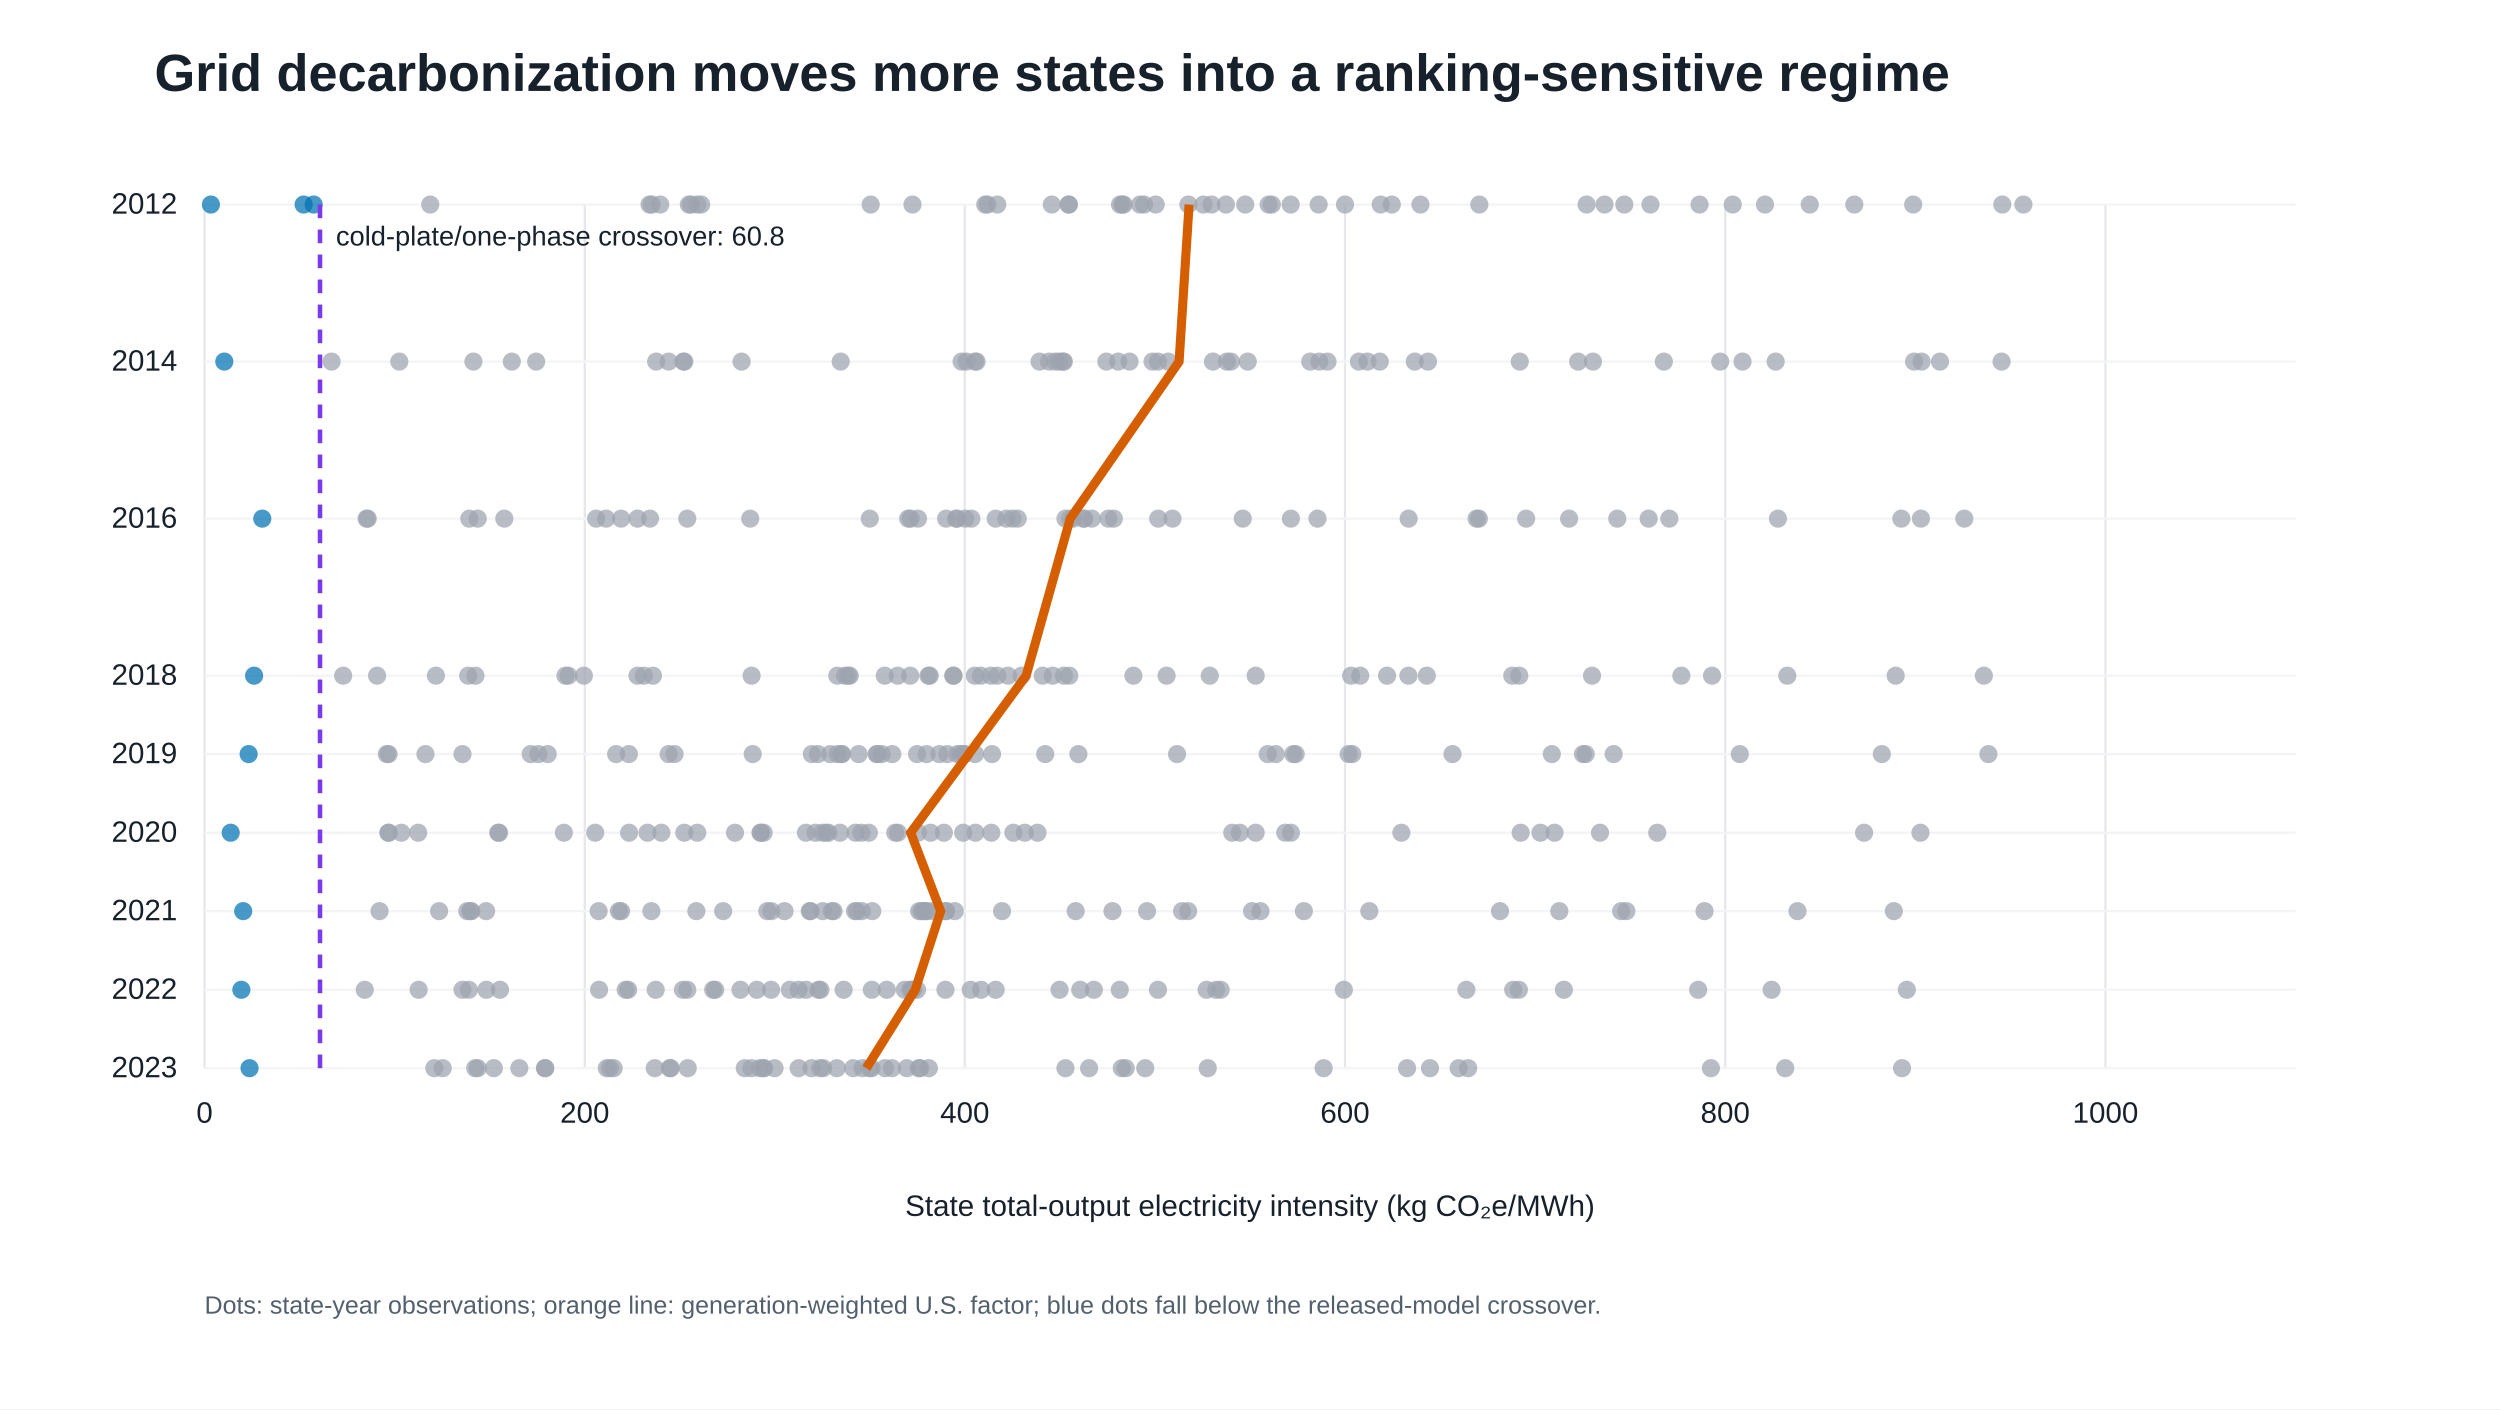
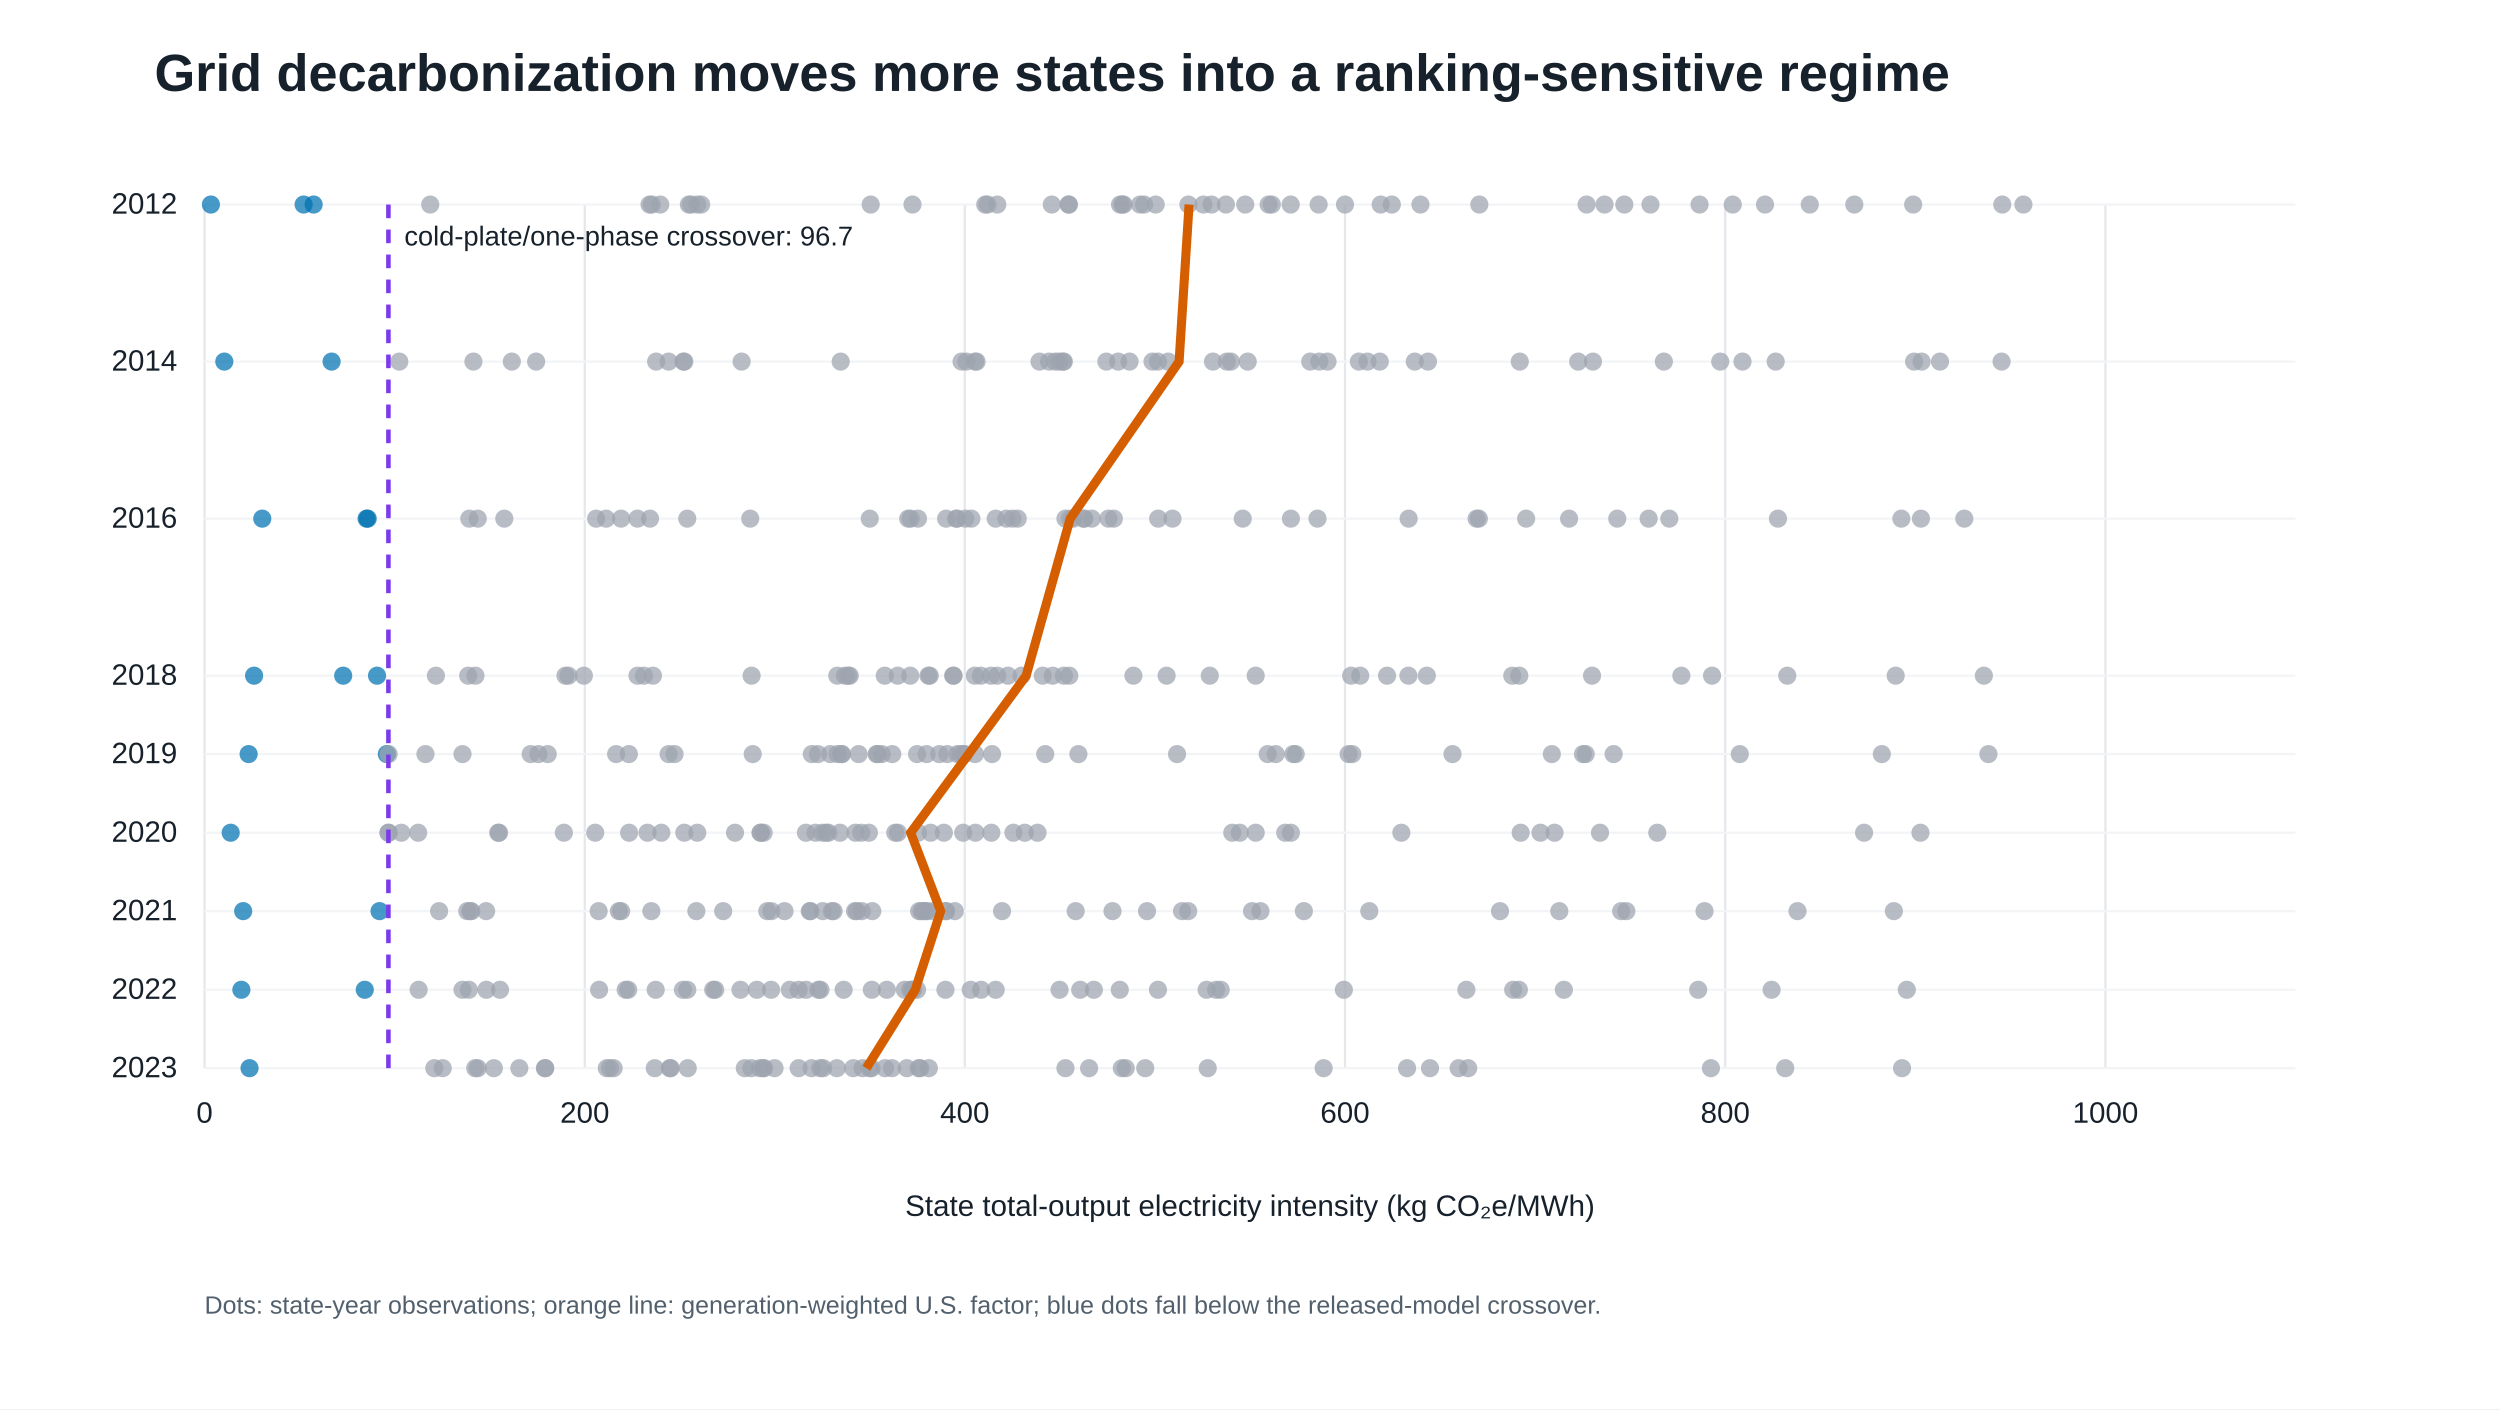
<svg xmlns="http://www.w3.org/2000/svg" width="1100" height="620" viewBox="0 0 1100 620" role="img" aria-label="Grid decarbonization moves more states into a ranking-sensitive regime">
  <style>text{font-family:Arial,sans-serif;fill:#17212b}.title{font-size:23px;font-weight:700}.axis{font-size:13px}.label{font-size:12px}.note{font-size:11px;fill:#52606d}</style>
  <rect width="100%" height="100%" fill="white" />
  <text class="title" x="68" y="40">Grid decarbonization moves more states into a ranking-sensitive regime</text>
  <line x1="90.0" y1="90" x2="90.0" y2="470" stroke="#E5E7EB" />
  <text class="axis" x="90.0" y="494" text-anchor="middle">0</text>
  <line x1="257.3" y1="90" x2="257.3" y2="470" stroke="#E5E7EB" />
  <text class="axis" x="257.3" y="494" text-anchor="middle">200</text>
  <line x1="424.5" y1="90" x2="424.5" y2="470" stroke="#E5E7EB" />
  <text class="axis" x="424.5" y="494" text-anchor="middle">400</text>
  <line x1="591.8" y1="90" x2="591.8" y2="470" stroke="#E5E7EB" />
  <text class="axis" x="591.8" y="494" text-anchor="middle">600</text>
  <line x1="759.1" y1="90" x2="759.1" y2="470" stroke="#E5E7EB" />
  <text class="axis" x="759.1" y="494" text-anchor="middle">800</text>
  <line x1="926.4" y1="90" x2="926.4" y2="470" stroke="#E5E7EB" />
  <text class="axis" x="926.4" y="494" text-anchor="middle">1000</text>
  <line x1="90" y1="90.0" x2="1010" y2="90.0" stroke="#F3F4F6" />
  <text class="axis" x="78" y="94.0" text-anchor="end">2012</text>
  <line x1="90" y1="159.1" x2="1010" y2="159.1" stroke="#F3F4F6" />
  <text class="axis" x="78" y="163.1" text-anchor="end">2014</text>
  <line x1="90" y1="228.2" x2="1010" y2="228.2" stroke="#F3F4F6" />
  <text class="axis" x="78" y="232.2" text-anchor="end">2016</text>
  <line x1="90" y1="297.3" x2="1010" y2="297.3" stroke="#F3F4F6" />
  <text class="axis" x="78" y="301.3" text-anchor="end">2018</text>
  <line x1="90" y1="331.8" x2="1010" y2="331.8" stroke="#F3F4F6" />
  <text class="axis" x="78" y="335.8" text-anchor="end">2019</text>
  <line x1="90" y1="366.4" x2="1010" y2="366.4" stroke="#F3F4F6" />
  <text class="axis" x="78" y="370.4" text-anchor="end">2020</text>
  <line x1="90" y1="400.9" x2="1010" y2="400.9" stroke="#F3F4F6" />
  <text class="axis" x="78" y="404.9" text-anchor="end">2021</text>
  <line x1="90" y1="435.5" x2="1010" y2="435.5" stroke="#F3F4F6" />
  <text class="axis" x="78" y="439.5" text-anchor="end">2022</text>
  <line x1="90" y1="470.0" x2="1010" y2="470.0" stroke="#F3F4F6" />
  <text class="axis" x="78" y="474.0" text-anchor="end">2023</text>
  <circle cx="503.4" cy="90.0" r="4" fill="#9CA3AF" opacity="0.72" />
  <circle cx="470.2" cy="90.0" r="4" fill="#9CA3AF" opacity="0.72" />
  <circle cx="559.6" cy="90.0" r="4" fill="#9CA3AF" opacity="0.72" />
  <circle cx="493.8" cy="90.0" r="4" fill="#9CA3AF" opacity="0.72" />
  <circle cx="308.5" cy="90.0" r="4" fill="#9CA3AF" opacity="0.72" />
  <circle cx="726.2" cy="90.0" r="4" fill="#9CA3AF" opacity="0.72" />
  <circle cx="290.5" cy="90.0" r="4" fill="#9CA3AF" opacity="0.72" />
  <circle cx="558.2" cy="90.0" r="4" fill="#9CA3AF" opacity="0.72" />
  <circle cx="567.9" cy="90.0" r="4" fill="#9CA3AF" opacity="0.72" />
  <circle cx="522.9" cy="90.0" r="4" fill="#9CA3AF" opacity="0.72" />
  <circle cx="501.6" cy="90.0" r="4" fill="#9CA3AF" opacity="0.72" />
  <circle cx="650.9" cy="90.0" r="4" fill="#9CA3AF" opacity="0.72" />
  <circle cx="625.0" cy="90.0" r="4" fill="#9CA3AF" opacity="0.72" />
  <circle cx="133.6" cy="90.0" r="4" fill="#0072B2" opacity="0.72" />
  <circle cx="470.3" cy="90.0" r="4" fill="#9CA3AF" opacity="0.72" />
  <circle cx="815.9" cy="90.0" r="4" fill="#9CA3AF" opacity="0.72" />
  <circle cx="698.1" cy="90.0" r="4" fill="#9CA3AF" opacity="0.72" />
  <circle cx="881.0" cy="90.0" r="4" fill="#9CA3AF" opacity="0.72" />
  <circle cx="529.5" cy="90.0" r="4" fill="#9CA3AF" opacity="0.72" />
  <circle cx="433.5" cy="90.0" r="4" fill="#9CA3AF" opacity="0.72" />
  <circle cx="539.4" cy="90.0" r="4" fill="#9CA3AF" opacity="0.72" />
  <circle cx="306.8" cy="90.0" r="4" fill="#9CA3AF" opacity="0.72" />
  <circle cx="591.8" cy="90.0" r="4" fill="#9CA3AF" opacity="0.72" />
  <circle cx="533.1" cy="90.0" r="4" fill="#9CA3AF" opacity="0.72" />
  <circle cx="747.8" cy="90.0" r="4" fill="#9CA3AF" opacity="0.72" />
  <circle cx="462.8" cy="90.0" r="4" fill="#9CA3AF" opacity="0.72" />
  <circle cx="580.2" cy="90.0" r="4" fill="#9CA3AF" opacity="0.72" />
  <circle cx="492.8" cy="90.0" r="4" fill="#9CA3AF" opacity="0.72" />
  <circle cx="796.3" cy="90.0" r="4" fill="#9CA3AF" opacity="0.72" />
  <circle cx="714.7" cy="90.0" r="4" fill="#9CA3AF" opacity="0.72" />
  <circle cx="285.8" cy="90.0" r="4" fill="#9CA3AF" opacity="0.72" />
  <circle cx="286.8" cy="90.0" r="4" fill="#9CA3AF" opacity="0.72" />
  <circle cx="762.4" cy="90.0" r="4" fill="#9CA3AF" opacity="0.72" />
  <circle cx="438.8" cy="90.0" r="4" fill="#9CA3AF" opacity="0.72" />
  <circle cx="304.1" cy="90.0" r="4" fill="#9CA3AF" opacity="0.72" />
  <circle cx="706.0" cy="90.0" r="4" fill="#9CA3AF" opacity="0.72" />
  <circle cx="612.4" cy="90.0" r="4" fill="#9CA3AF" opacity="0.72" />
  <circle cx="189.3" cy="90.0" r="4" fill="#9CA3AF" opacity="0.72" />
  <circle cx="494.4" cy="90.0" r="4" fill="#9CA3AF" opacity="0.72" />
  <circle cx="434.5" cy="90.0" r="4" fill="#9CA3AF" opacity="0.72" />
  <circle cx="383.1" cy="90.0" r="4" fill="#9CA3AF" opacity="0.72" />
  <circle cx="303.1" cy="90.0" r="4" fill="#9CA3AF" opacity="0.72" />
  <circle cx="508.5" cy="90.0" r="4" fill="#9CA3AF" opacity="0.72" />
  <circle cx="547.9" cy="90.0" r="4" fill="#9CA3AF" opacity="0.72" />
  <circle cx="776.6" cy="90.0" r="4" fill="#9CA3AF" opacity="0.72" />
  <circle cx="401.5" cy="90.0" r="4" fill="#9CA3AF" opacity="0.72" />
  <circle cx="92.8" cy="90.0" r="4" fill="#0072B2" opacity="0.72" />
  <circle cx="138.0" cy="90.0" r="4" fill="#0072B2" opacity="0.72" />
  <circle cx="607.5" cy="90.0" r="4" fill="#9CA3AF" opacity="0.72" />
  <circle cx="841.8" cy="90.0" r="4" fill="#9CA3AF" opacity="0.72" />
  <circle cx="890.3" cy="90.0" r="4" fill="#9CA3AF" opacity="0.72" />
  <circle cx="423.1" cy="159.1" r="4" fill="#9CA3AF" opacity="0.72" />
  <circle cx="492.0" cy="159.1" r="4" fill="#9CA3AF" opacity="0.72" />
  <circle cx="580.5" cy="159.1" r="4" fill="#9CA3AF" opacity="0.72" />
  <circle cx="514.0" cy="159.1" r="4" fill="#9CA3AF" opacity="0.72" />
  <circle cx="300.7" cy="159.1" r="4" fill="#9CA3AF" opacity="0.72" />
  <circle cx="694.4" cy="159.1" r="4" fill="#9CA3AF" opacity="0.72" />
  <circle cx="294.2" cy="159.1" r="4" fill="#9CA3AF" opacity="0.72" />
  <circle cx="539.8" cy="159.1" r="4" fill="#9CA3AF" opacity="0.72" />
  <circle cx="486.8" cy="159.1" r="4" fill="#9CA3AF" opacity="0.72" />
  <circle cx="507.1" cy="159.1" r="4" fill="#9CA3AF" opacity="0.72" />
  <circle cx="509.5" cy="159.1" r="4" fill="#9CA3AF" opacity="0.72" />
  <circle cx="597.9" cy="159.1" r="4" fill="#9CA3AF" opacity="0.72" />
  <circle cx="601.7" cy="159.1" r="4" fill="#9CA3AF" opacity="0.72" />
-   <circle cx="145.9" cy="159.1" r="4" fill="#9CA3AF" opacity="0.72" />
+   <circle cx="145.9" cy="159.1" r="4" fill="#0072B2" opacity="0.72" />
  <circle cx="468.1" cy="159.1" r="4" fill="#9CA3AF" opacity="0.72" />
  <circle cx="842.2" cy="159.1" r="4" fill="#9CA3AF" opacity="0.72" />
  <circle cx="628.3" cy="159.1" r="4" fill="#9CA3AF" opacity="0.72" />
  <circle cx="880.7" cy="159.1" r="4" fill="#9CA3AF" opacity="0.72" />
  <circle cx="461.6" cy="159.1" r="4" fill="#9CA3AF" opacity="0.72" />
  <circle cx="429.7" cy="159.1" r="4" fill="#9CA3AF" opacity="0.72" />
  <circle cx="533.7" cy="159.1" r="4" fill="#9CA3AF" opacity="0.72" />
  <circle cx="225.2" cy="159.1" r="4" fill="#9CA3AF" opacity="0.72" />
  <circle cx="576.5" cy="159.1" r="4" fill="#9CA3AF" opacity="0.72" />
  <circle cx="549.0" cy="159.1" r="4" fill="#9CA3AF" opacity="0.72" />
  <circle cx="756.9" cy="159.1" r="4" fill="#9CA3AF" opacity="0.72" />
  <circle cx="466.1" cy="159.1" r="4" fill="#9CA3AF" opacity="0.72" />
  <circle cx="584.1" cy="159.1" r="4" fill="#9CA3AF" opacity="0.72" />
  <circle cx="464.3" cy="159.1" r="4" fill="#9CA3AF" opacity="0.72" />
  <circle cx="781.3" cy="159.1" r="4" fill="#9CA3AF" opacity="0.72" />
  <circle cx="622.5" cy="159.1" r="4" fill="#9CA3AF" opacity="0.72" />
  <circle cx="235.9" cy="159.1" r="4" fill="#9CA3AF" opacity="0.72" />
  <circle cx="301.1" cy="159.1" r="4" fill="#9CA3AF" opacity="0.72" />
  <circle cx="732.1" cy="159.1" r="4" fill="#9CA3AF" opacity="0.72" />
  <circle cx="457.4" cy="159.1" r="4" fill="#9CA3AF" opacity="0.72" />
  <circle cx="288.7" cy="159.1" r="4" fill="#9CA3AF" opacity="0.72" />
  <circle cx="700.9" cy="159.1" r="4" fill="#9CA3AF" opacity="0.72" />
  <circle cx="607.1" cy="159.1" r="4" fill="#9CA3AF" opacity="0.72" />
  <circle cx="208.3" cy="159.1" r="4" fill="#9CA3AF" opacity="0.72" />
  <circle cx="467.7" cy="159.1" r="4" fill="#9CA3AF" opacity="0.72" />
  <circle cx="429.0" cy="159.1" r="4" fill="#9CA3AF" opacity="0.72" />
  <circle cx="369.9" cy="159.1" r="4" fill="#9CA3AF" opacity="0.72" />
  <circle cx="326.3" cy="159.1" r="4" fill="#9CA3AF" opacity="0.72" />
  <circle cx="497.0" cy="159.1" r="4" fill="#9CA3AF" opacity="0.72" />
  <circle cx="541.6" cy="159.1" r="4" fill="#9CA3AF" opacity="0.72" />
  <circle cx="766.7" cy="159.1" r="4" fill="#9CA3AF" opacity="0.72" />
  <circle cx="425.2" cy="159.1" r="4" fill="#9CA3AF" opacity="0.72" />
  <circle cx="98.7" cy="159.1" r="4" fill="#0072B2" opacity="0.72" />
  <circle cx="175.7" cy="159.1" r="4" fill="#9CA3AF" opacity="0.72" />
  <circle cx="668.7" cy="159.1" r="4" fill="#9CA3AF" opacity="0.72" />
  <circle cx="845.5" cy="159.1" r="4" fill="#9CA3AF" opacity="0.72" />
  <circle cx="853.6" cy="159.1" r="4" fill="#9CA3AF" opacity="0.72" />
  <circle cx="442.8" cy="228.2" r="4" fill="#9CA3AF" opacity="0.72" />
  <circle cx="438.1" cy="228.2" r="4" fill="#9CA3AF" opacity="0.72" />
  <circle cx="515.9" cy="228.2" r="4" fill="#9CA3AF" opacity="0.72" />
  <circle cx="445.5" cy="228.2" r="4" fill="#9CA3AF" opacity="0.72" />
  <circle cx="262.3" cy="228.2" r="4" fill="#9CA3AF" opacity="0.72" />
  <circle cx="650.7" cy="228.2" r="4" fill="#9CA3AF" opacity="0.72" />
  <circle cx="280.5" cy="228.2" r="4" fill="#9CA3AF" opacity="0.72" />
  <circle cx="273.3" cy="228.2" r="4" fill="#9CA3AF" opacity="0.72" />
  <circle cx="427.4" cy="228.2" r="4" fill="#9CA3AF" opacity="0.72" />
  <circle cx="480.4" cy="228.2" r="4" fill="#9CA3AF" opacity="0.72" />
  <circle cx="472.2" cy="228.2" r="4" fill="#9CA3AF" opacity="0.72" />
  <circle cx="671.5" cy="228.2" r="4" fill="#9CA3AF" opacity="0.72" />
  <circle cx="470.8" cy="228.2" r="4" fill="#9CA3AF" opacity="0.72" />
-   <circle cx="161.8" cy="228.2" r="4" fill="#9CA3AF" opacity="0.72" />
+   <circle cx="161.8" cy="228.2" r="4" fill="#0072B2" opacity="0.72" />
  <circle cx="399.6" cy="228.2" r="4" fill="#9CA3AF" opacity="0.72" />
  <circle cx="782.3" cy="228.2" r="4" fill="#9CA3AF" opacity="0.72" />
  <circle cx="546.8" cy="228.2" r="4" fill="#9CA3AF" opacity="0.72" />
  <circle cx="836.6" cy="228.2" r="4" fill="#9CA3AF" opacity="0.72" />
  <circle cx="424.7" cy="228.2" r="4" fill="#9CA3AF" opacity="0.72" />
  <circle cx="403.9" cy="228.2" r="4" fill="#9CA3AF" opacity="0.72" />
  <circle cx="476.7" cy="228.2" r="4" fill="#9CA3AF" opacity="0.72" />
  <circle cx="221.9" cy="228.2" r="4" fill="#9CA3AF" opacity="0.72" />
  <circle cx="509.6" cy="228.2" r="4" fill="#9CA3AF" opacity="0.72" />
  <circle cx="477.1" cy="228.2" r="4" fill="#9CA3AF" opacity="0.72" />
  <circle cx="734.5" cy="228.2" r="4" fill="#9CA3AF" opacity="0.72" />
  <circle cx="447.8" cy="228.2" r="4" fill="#9CA3AF" opacity="0.72" />
  <circle cx="568.0" cy="228.2" r="4" fill="#9CA3AF" opacity="0.72" />
  <circle cx="421.1" cy="228.2" r="4" fill="#9CA3AF" opacity="0.72" />
  <circle cx="725.4" cy="228.2" r="4" fill="#9CA3AF" opacity="0.72" />
  <circle cx="579.7" cy="228.2" r="4" fill="#9CA3AF" opacity="0.72" />
  <circle cx="210.2" cy="228.2" r="4" fill="#9CA3AF" opacity="0.72" />
  <circle cx="302.4" cy="228.2" r="4" fill="#9CA3AF" opacity="0.72" />
  <circle cx="690.4" cy="228.2" r="4" fill="#9CA3AF" opacity="0.72" />
  <circle cx="382.7" cy="228.2" r="4" fill="#9CA3AF" opacity="0.72" />
  <circle cx="266.7" cy="228.2" r="4" fill="#9CA3AF" opacity="0.72" />
  <circle cx="649.7" cy="228.2" r="4" fill="#9CA3AF" opacity="0.72" />
  <circle cx="487.7" cy="228.2" r="4" fill="#9CA3AF" opacity="0.72" />
  <circle cx="206.5" cy="228.2" r="4" fill="#9CA3AF" opacity="0.72" />
  <circle cx="416.3" cy="228.2" r="4" fill="#9CA3AF" opacity="0.72" />
  <circle cx="420.7" cy="228.2" r="4" fill="#9CA3AF" opacity="0.72" />
  <circle cx="330.1" cy="228.2" r="4" fill="#9CA3AF" opacity="0.72" />
  <circle cx="286.0" cy="228.2" r="4" fill="#9CA3AF" opacity="0.72" />
  <circle cx="468.8" cy="228.2" r="4" fill="#9CA3AF" opacity="0.72" />
  <circle cx="490.1" cy="228.2" r="4" fill="#9CA3AF" opacity="0.72" />
  <circle cx="711.6" cy="228.2" r="4" fill="#9CA3AF" opacity="0.72" />
  <circle cx="400.7" cy="228.2" r="4" fill="#9CA3AF" opacity="0.72" />
  <circle cx="115.4" cy="228.2" r="4" fill="#0072B2" opacity="0.72" />
-   <circle cx="161.3" cy="228.2" r="4" fill="#9CA3AF" opacity="0.72" />
+   <circle cx="161.3" cy="228.2" r="4" fill="#0072B2" opacity="0.72" />
  <circle cx="619.8" cy="228.2" r="4" fill="#9CA3AF" opacity="0.72" />
  <circle cx="845.2" cy="228.2" r="4" fill="#9CA3AF" opacity="0.72" />
  <circle cx="864.3" cy="228.2" r="4" fill="#9CA3AF" opacity="0.72" />
  <circle cx="436.0" cy="297.3" r="4" fill="#9CA3AF" opacity="0.72" />
  <circle cx="419.4" cy="297.3" r="4" fill="#9CA3AF" opacity="0.72" />
  <circle cx="552.5" cy="297.3" r="4" fill="#9CA3AF" opacity="0.72" />
  <circle cx="458.8" cy="297.3" r="4" fill="#9CA3AF" opacity="0.72" />
  <circle cx="250.1" cy="297.3" r="4" fill="#9CA3AF" opacity="0.72" />
  <circle cx="610.3" cy="297.3" r="4" fill="#9CA3AF" opacity="0.72" />
  <circle cx="283.3" cy="297.3" r="4" fill="#9CA3AF" opacity="0.72" />
  <circle cx="256.9" cy="297.3" r="4" fill="#9CA3AF" opacity="0.72" />
  <circle cx="431.6" cy="297.3" r="4" fill="#9CA3AF" opacity="0.72" />
  <circle cx="449.5" cy="297.3" r="4" fill="#9CA3AF" opacity="0.72" />
  <circle cx="443.5" cy="297.3" r="4" fill="#9CA3AF" opacity="0.72" />
  <circle cx="668.5" cy="297.3" r="4" fill="#9CA3AF" opacity="0.72" />
  <circle cx="498.7" cy="297.3" r="4" fill="#9CA3AF" opacity="0.72" />
-   <circle cx="151.0" cy="297.3" r="4" fill="#9CA3AF" opacity="0.72" />
+   <circle cx="151.0" cy="297.3" r="4" fill="#0072B2" opacity="0.72" />
  <circle cx="400.5" cy="297.3" r="4" fill="#9CA3AF" opacity="0.72" />
  <circle cx="753.3" cy="297.3" r="4" fill="#9CA3AF" opacity="0.72" />
  <circle cx="468.1" cy="297.3" r="4" fill="#9CA3AF" opacity="0.72" />
  <circle cx="786.4" cy="297.3" r="4" fill="#9CA3AF" opacity="0.72" />
  <circle cx="408.5" cy="297.3" r="4" fill="#9CA3AF" opacity="0.72" />
  <circle cx="368.4" cy="297.3" r="4" fill="#9CA3AF" opacity="0.72" />
  <circle cx="409.1" cy="297.3" r="4" fill="#9CA3AF" opacity="0.72" />
  <circle cx="191.8" cy="297.3" r="4" fill="#9CA3AF" opacity="0.72" />
  <circle cx="513.3" cy="297.3" r="4" fill="#9CA3AF" opacity="0.72" />
  <circle cx="470.5" cy="297.3" r="4" fill="#9CA3AF" opacity="0.72" />
  <circle cx="739.8" cy="297.3" r="4" fill="#9CA3AF" opacity="0.72" />
  <circle cx="438.8" cy="297.3" r="4" fill="#9CA3AF" opacity="0.72" />
  <circle cx="532.3" cy="297.3" r="4" fill="#9CA3AF" opacity="0.72" />
  <circle cx="395.0" cy="297.3" r="4" fill="#9CA3AF" opacity="0.72" />
  <circle cx="665.4" cy="297.3" r="4" fill="#9CA3AF" opacity="0.72" />
  <circle cx="627.8" cy="297.3" r="4" fill="#9CA3AF" opacity="0.72" />
  <circle cx="206.0" cy="297.3" r="4" fill="#9CA3AF" opacity="0.72" />
  <circle cx="280.5" cy="297.3" r="4" fill="#9CA3AF" opacity="0.72" />
  <circle cx="598.5" cy="297.3" r="4" fill="#9CA3AF" opacity="0.72" />
  <circle cx="373.2" cy="297.3" r="4" fill="#9CA3AF" opacity="0.72" />
  <circle cx="248.8" cy="297.3" r="4" fill="#9CA3AF" opacity="0.72" />
  <circle cx="594.5" cy="297.3" r="4" fill="#9CA3AF" opacity="0.72" />
  <circle cx="428.9" cy="297.3" r="4" fill="#9CA3AF" opacity="0.72" />
  <circle cx="209.2" cy="297.3" r="4" fill="#9CA3AF" opacity="0.72" />
  <circle cx="389.3" cy="297.3" r="4" fill="#9CA3AF" opacity="0.72" />
  <circle cx="419.6" cy="297.3" r="4" fill="#9CA3AF" opacity="0.72" />
  <circle cx="330.7" cy="297.3" r="4" fill="#9CA3AF" opacity="0.72" />
  <circle cx="287.3" cy="297.3" r="4" fill="#9CA3AF" opacity="0.72" />
  <circle cx="373.9" cy="297.3" r="4" fill="#9CA3AF" opacity="0.72" />
  <circle cx="463.2" cy="297.3" r="4" fill="#9CA3AF" opacity="0.72" />
  <circle cx="700.5" cy="297.3" r="4" fill="#9CA3AF" opacity="0.72" />
  <circle cx="371.8" cy="297.3" r="4" fill="#9CA3AF" opacity="0.72" />
  <circle cx="111.8" cy="297.3" r="4" fill="#0072B2" opacity="0.72" />
-   <circle cx="165.9" cy="297.3" r="4" fill="#9CA3AF" opacity="0.72" />
+   <circle cx="165.9" cy="297.3" r="4" fill="#0072B2" opacity="0.72" />
  <circle cx="619.7" cy="297.3" r="4" fill="#9CA3AF" opacity="0.72" />
  <circle cx="834.1" cy="297.3" r="4" fill="#9CA3AF" opacity="0.72" />
  <circle cx="872.9" cy="297.3" r="4" fill="#9CA3AF" opacity="0.72" />
  <circle cx="459.9" cy="331.8" r="4" fill="#9CA3AF" opacity="0.72" />
  <circle cx="388.0" cy="331.8" r="4" fill="#9CA3AF" opacity="0.72" />
  <circle cx="517.9" cy="331.8" r="4" fill="#9CA3AF" opacity="0.72" />
  <circle cx="421.3" cy="331.8" r="4" fill="#9CA3AF" opacity="0.72" />
  <circle cx="236.9" cy="331.8" r="4" fill="#9CA3AF" opacity="0.72" />
  <circle cx="595.0" cy="331.8" r="4" fill="#9CA3AF" opacity="0.72" />
  <circle cx="271.1" cy="331.8" r="4" fill="#9CA3AF" opacity="0.72" />
  <circle cx="392.6" cy="331.8" r="4" fill="#9CA3AF" opacity="0.72" />
  <circle cx="359.9" cy="331.8" r="4" fill="#9CA3AF" opacity="0.72" />
  <circle cx="422.8" cy="331.8" r="4" fill="#9CA3AF" opacity="0.72" />
  <circle cx="424.2" cy="331.8" r="4" fill="#9CA3AF" opacity="0.72" />
  <circle cx="682.8" cy="331.8" r="4" fill="#9CA3AF" opacity="0.72" />
  <circle cx="416.8" cy="331.8" r="4" fill="#9CA3AF" opacity="0.72" />
-   <circle cx="170.2" cy="331.8" r="4" fill="#9CA3AF" opacity="0.72" />
+   <circle cx="170.2" cy="331.8" r="4" fill="#0072B2" opacity="0.72" />
  <circle cx="365.3" cy="331.8" r="4" fill="#9CA3AF" opacity="0.72" />
  <circle cx="710.0" cy="331.8" r="4" fill="#9CA3AF" opacity="0.72" />
  <circle cx="429.0" cy="331.8" r="4" fill="#9CA3AF" opacity="0.72" />
  <circle cx="765.5" cy="331.8" r="4" fill="#9CA3AF" opacity="0.72" />
  <circle cx="403.5" cy="331.8" r="4" fill="#9CA3AF" opacity="0.72" />
  <circle cx="386.1" cy="331.8" r="4" fill="#9CA3AF" opacity="0.72" />
  <circle cx="370.2" cy="331.8" r="4" fill="#9CA3AF" opacity="0.72" />
  <circle cx="171.0" cy="331.8" r="4" fill="#9CA3AF" opacity="0.72" />
  <circle cx="474.5" cy="331.8" r="4" fill="#9CA3AF" opacity="0.72" />
  <circle cx="424.2" cy="331.8" r="4" fill="#9CA3AF" opacity="0.72" />
  <circle cx="696.5" cy="331.8" r="4" fill="#9CA3AF" opacity="0.72" />
  <circle cx="407.7" cy="331.8" r="4" fill="#9CA3AF" opacity="0.72" />
  <circle cx="569.0" cy="331.8" r="4" fill="#9CA3AF" opacity="0.72" />
  <circle cx="385.7" cy="331.8" r="4" fill="#9CA3AF" opacity="0.72" />
  <circle cx="639.1" cy="331.8" r="4" fill="#9CA3AF" opacity="0.72" />
  <circle cx="570.1" cy="331.8" r="4" fill="#9CA3AF" opacity="0.72" />
  <circle cx="187.2" cy="331.8" r="4" fill="#9CA3AF" opacity="0.72" />
  <circle cx="296.8" cy="331.8" r="4" fill="#9CA3AF" opacity="0.72" />
  <circle cx="593.4" cy="331.8" r="4" fill="#9CA3AF" opacity="0.72" />
  <circle cx="370.5" cy="331.8" r="4" fill="#9CA3AF" opacity="0.72" />
  <circle cx="233.5" cy="331.8" r="4" fill="#9CA3AF" opacity="0.72" />
  <circle cx="561.3" cy="331.8" r="4" fill="#9CA3AF" opacity="0.72" />
  <circle cx="368.5" cy="331.8" r="4" fill="#9CA3AF" opacity="0.72" />
  <circle cx="241.0" cy="331.8" r="4" fill="#9CA3AF" opacity="0.72" />
  <circle cx="377.8" cy="331.8" r="4" fill="#9CA3AF" opacity="0.72" />
  <circle cx="413.3" cy="331.8" r="4" fill="#9CA3AF" opacity="0.72" />
  <circle cx="294.2" cy="331.8" r="4" fill="#9CA3AF" opacity="0.72" />
  <circle cx="276.7" cy="331.8" r="4" fill="#9CA3AF" opacity="0.72" />
  <circle cx="357.2" cy="331.8" r="4" fill="#9CA3AF" opacity="0.72" />
  <circle cx="436.5" cy="331.8" r="4" fill="#9CA3AF" opacity="0.72" />
  <circle cx="697.7" cy="331.8" r="4" fill="#9CA3AF" opacity="0.72" />
  <circle cx="331.2" cy="331.8" r="4" fill="#9CA3AF" opacity="0.72" />
  <circle cx="109.4" cy="331.8" r="4" fill="#0072B2" opacity="0.72" />
  <circle cx="203.5" cy="331.8" r="4" fill="#9CA3AF" opacity="0.72" />
  <circle cx="557.8" cy="331.8" r="4" fill="#9CA3AF" opacity="0.72" />
  <circle cx="828.0" cy="331.8" r="4" fill="#9CA3AF" opacity="0.72" />
  <circle cx="874.9" cy="331.8" r="4" fill="#9CA3AF" opacity="0.72" />
  <circle cx="456.5" cy="366.4" r="4" fill="#9CA3AF" opacity="0.72" />
  <circle cx="363.5" cy="366.4" r="4" fill="#9CA3AF" opacity="0.72" />
  <circle cx="450.9" cy="366.4" r="4" fill="#9CA3AF" opacity="0.72" />
  <circle cx="369.6" cy="366.4" r="4" fill="#9CA3AF" opacity="0.72" />
  <circle cx="261.9" cy="366.4" r="4" fill="#9CA3AF" opacity="0.72" />
  <circle cx="552.5" cy="366.4" r="4" fill="#9CA3AF" opacity="0.72" />
  <circle cx="291.0" cy="366.4" r="4" fill="#9CA3AF" opacity="0.72" />
  <circle cx="393.9" cy="366.4" r="4" fill="#9CA3AF" opacity="0.72" />
  <circle cx="376.4" cy="366.4" r="4" fill="#9CA3AF" opacity="0.72" />
  <circle cx="409.5" cy="366.4" r="4" fill="#9CA3AF" opacity="0.72" />
  <circle cx="364.5" cy="366.4" r="4" fill="#9CA3AF" opacity="0.72" />
  <circle cx="669.1" cy="366.4" r="4" fill="#9CA3AF" opacity="0.72" />
  <circle cx="323.4" cy="366.4" r="4" fill="#9CA3AF" opacity="0.72" />
  <circle cx="171.0" cy="366.4" r="4" fill="#9CA3AF" opacity="0.72" />
  <circle cx="301.1" cy="366.4" r="4" fill="#9CA3AF" opacity="0.72" />
  <circle cx="677.8" cy="366.4" r="4" fill="#9CA3AF" opacity="0.72" />
  <circle cx="395.1" cy="366.4" r="4" fill="#9CA3AF" opacity="0.72" />
  <circle cx="729.2" cy="366.4" r="4" fill="#9CA3AF" opacity="0.72" />
  <circle cx="379.0" cy="366.4" r="4" fill="#9CA3AF" opacity="0.72" />
  <circle cx="423.8" cy="366.4" r="4" fill="#9CA3AF" opacity="0.72" />
  <circle cx="334.8" cy="366.4" r="4" fill="#9CA3AF" opacity="0.72" />
  <circle cx="176.6" cy="366.4" r="4" fill="#9CA3AF" opacity="0.72" />
  <circle cx="445.9" cy="366.4" r="4" fill="#9CA3AF" opacity="0.72" />
  <circle cx="382.3" cy="366.4" r="4" fill="#9CA3AF" opacity="0.72" />
  <circle cx="704.0" cy="366.4" r="4" fill="#9CA3AF" opacity="0.72" />
  <circle cx="429.2" cy="366.4" r="4" fill="#9CA3AF" opacity="0.72" />
  <circle cx="436.2" cy="366.4" r="4" fill="#9CA3AF" opacity="0.72" />
  <circle cx="336.0" cy="366.4" r="4" fill="#9CA3AF" opacity="0.72" />
  <circle cx="616.6" cy="366.4" r="4" fill="#9CA3AF" opacity="0.72" />
  <circle cx="545.5" cy="366.4" r="4" fill="#9CA3AF" opacity="0.72" />
  <circle cx="184.0" cy="366.4" r="4" fill="#9CA3AF" opacity="0.72" />
  <circle cx="276.8" cy="366.4" r="4" fill="#9CA3AF" opacity="0.72" />
  <circle cx="568.0" cy="366.4" r="4" fill="#9CA3AF" opacity="0.72" />
  <circle cx="361.9" cy="366.4" r="4" fill="#9CA3AF" opacity="0.72" />
  <circle cx="248.1" cy="366.4" r="4" fill="#9CA3AF" opacity="0.72" />
  <circle cx="565.5" cy="366.4" r="4" fill="#9CA3AF" opacity="0.72" />
  <circle cx="358.8" cy="366.4" r="4" fill="#9CA3AF" opacity="0.72" />
  <circle cx="219.6" cy="366.4" r="4" fill="#9CA3AF" opacity="0.72" />
  <circle cx="354.6" cy="366.4" r="4" fill="#9CA3AF" opacity="0.72" />
  <circle cx="403.9" cy="366.4" r="4" fill="#9CA3AF" opacity="0.72" />
  <circle cx="284.9" cy="366.4" r="4" fill="#9CA3AF" opacity="0.72" />
  <circle cx="219.2" cy="366.4" r="4" fill="#9CA3AF" opacity="0.72" />
  <circle cx="306.8" cy="366.4" r="4" fill="#9CA3AF" opacity="0.72" />
  <circle cx="415.3" cy="366.4" r="4" fill="#9CA3AF" opacity="0.72" />
  <circle cx="684.0" cy="366.4" r="4" fill="#9CA3AF" opacity="0.72" />
  <circle cx="334.6" cy="366.4" r="4" fill="#9CA3AF" opacity="0.72" />
  <circle cx="101.5" cy="366.4" r="4" fill="#0072B2" opacity="0.72" />
  <circle cx="170.9" cy="366.4" r="4" fill="#9CA3AF" opacity="0.72" />
  <circle cx="542.2" cy="366.4" r="4" fill="#9CA3AF" opacity="0.72" />
  <circle cx="820.2" cy="366.4" r="4" fill="#9CA3AF" opacity="0.72" />
  <circle cx="845.0" cy="366.4" r="4" fill="#9CA3AF" opacity="0.72" />
  <circle cx="440.9" cy="400.9" r="4" fill="#9CA3AF" opacity="0.72" />
  <circle cx="376.2" cy="400.9" r="4" fill="#9CA3AF" opacity="0.72" />
  <circle cx="504.7" cy="400.9" r="4" fill="#9CA3AF" opacity="0.72" />
  <circle cx="366.0" cy="400.9" r="4" fill="#9CA3AF" opacity="0.72" />
  <circle cx="272.3" cy="400.9" r="4" fill="#9CA3AF" opacity="0.72" />
  <circle cx="554.6" cy="400.9" r="4" fill="#9CA3AF" opacity="0.72" />
  <circle cx="286.6" cy="400.9" r="4" fill="#9CA3AF" opacity="0.72" />
  <circle cx="337.6" cy="400.9" r="4" fill="#9CA3AF" opacity="0.72" />
  <circle cx="420.1" cy="400.9" r="4" fill="#9CA3AF" opacity="0.72" />
  <circle cx="407.7" cy="400.9" r="4" fill="#9CA3AF" opacity="0.72" />
  <circle cx="379.2" cy="400.9" r="4" fill="#9CA3AF" opacity="0.72" />
  <circle cx="660.0" cy="400.9" r="4" fill="#9CA3AF" opacity="0.72" />
  <circle cx="383.8" cy="400.9" r="4" fill="#9CA3AF" opacity="0.72" />
  <circle cx="193.2" cy="400.9" r="4" fill="#9CA3AF" opacity="0.72" />
  <circle cx="339.4" cy="400.9" r="4" fill="#9CA3AF" opacity="0.72" />
  <circle cx="713.3" cy="400.9" r="4" fill="#9CA3AF" opacity="0.72" />
  <circle cx="410.4" cy="400.9" r="4" fill="#9CA3AF" opacity="0.72" />
  <circle cx="750.0" cy="400.9" r="4" fill="#9CA3AF" opacity="0.72" />
  <circle cx="404.4" cy="400.9" r="4" fill="#9CA3AF" opacity="0.72" />
  <circle cx="416.1" cy="400.9" r="4" fill="#9CA3AF" opacity="0.72" />
  <circle cx="356.3" cy="400.9" r="4" fill="#9CA3AF" opacity="0.72" />
  <circle cx="207.4" cy="400.9" r="4" fill="#9CA3AF" opacity="0.72" />
  <circle cx="473.3" cy="400.9" r="4" fill="#9CA3AF" opacity="0.72" />
  <circle cx="405.5" cy="400.9" r="4" fill="#9CA3AF" opacity="0.72" />
  <circle cx="715.6" cy="400.9" r="4" fill="#9CA3AF" opacity="0.72" />
  <circle cx="407.3" cy="400.9" r="4" fill="#9CA3AF" opacity="0.72" />
  <circle cx="489.5" cy="400.9" r="4" fill="#9CA3AF" opacity="0.72" />
  <circle cx="345.2" cy="400.9" r="4" fill="#9CA3AF" opacity="0.72" />
  <circle cx="602.5" cy="400.9" r="4" fill="#9CA3AF" opacity="0.72" />
  <circle cx="520.1" cy="400.9" r="4" fill="#9CA3AF" opacity="0.72" />
  <circle cx="206.9" cy="400.9" r="4" fill="#9CA3AF" opacity="0.72" />
  <circle cx="273.3" cy="400.9" r="4" fill="#9CA3AF" opacity="0.72" />
  <circle cx="522.8" cy="400.9" r="4" fill="#9CA3AF" opacity="0.72" />
  <circle cx="362.0" cy="400.9" r="4" fill="#9CA3AF" opacity="0.72" />
  <circle cx="263.4" cy="400.9" r="4" fill="#9CA3AF" opacity="0.72" />
  <circle cx="550.9" cy="400.9" r="4" fill="#9CA3AF" opacity="0.72" />
  <circle cx="377.0" cy="400.9" r="4" fill="#9CA3AF" opacity="0.72" />
  <circle cx="213.9" cy="400.9" r="4" fill="#9CA3AF" opacity="0.72" />
  <circle cx="366.8" cy="400.9" r="4" fill="#9CA3AF" opacity="0.72" />
  <circle cx="406.2" cy="400.9" r="4" fill="#9CA3AF" opacity="0.72" />
  <circle cx="306.4" cy="400.9" r="4" fill="#9CA3AF" opacity="0.72" />
  <circle cx="205.6" cy="400.9" r="4" fill="#9CA3AF" opacity="0.72" />
  <circle cx="356.6" cy="400.9" r="4" fill="#9CA3AF" opacity="0.72" />
  <circle cx="416.3" cy="400.9" r="4" fill="#9CA3AF" opacity="0.72" />
  <circle cx="686.1" cy="400.9" r="4" fill="#9CA3AF" opacity="0.72" />
  <circle cx="318.2" cy="400.9" r="4" fill="#9CA3AF" opacity="0.72" />
  <circle cx="107.0" cy="400.9" r="4" fill="#0072B2" opacity="0.72" />
-   <circle cx="167.0" cy="400.9" r="4" fill="#9CA3AF" opacity="0.72" />
+   <circle cx="167.0" cy="400.9" r="4" fill="#0072B2" opacity="0.72" />
  <circle cx="573.7" cy="400.9" r="4" fill="#9CA3AF" opacity="0.72" />
  <circle cx="833.3" cy="400.9" r="4" fill="#9CA3AF" opacity="0.72" />
  <circle cx="790.9" cy="400.9" r="4" fill="#9CA3AF" opacity="0.72" />
  <circle cx="438.1" cy="435.5" r="4" fill="#9CA3AF" opacity="0.72" />
  <circle cx="390.2" cy="435.5" r="4" fill="#9CA3AF" opacity="0.72" />
  <circle cx="492.7" cy="435.5" r="4" fill="#9CA3AF" opacity="0.72" />
  <circle cx="360.1" cy="435.5" r="4" fill="#9CA3AF" opacity="0.72" />
  <circle cx="263.6" cy="435.5" r="4" fill="#9CA3AF" opacity="0.72" />
  <circle cx="535.1" cy="435.5" r="4" fill="#9CA3AF" opacity="0.72" />
  <circle cx="288.5" cy="435.5" r="4" fill="#9CA3AF" opacity="0.72" />
  <circle cx="300.5" cy="435.5" r="4" fill="#9CA3AF" opacity="0.72" />
  <circle cx="431.7" cy="435.5" r="4" fill="#9CA3AF" opacity="0.72" />
  <circle cx="400.5" cy="435.5" r="4" fill="#9CA3AF" opacity="0.72" />
  <circle cx="371.2" cy="435.5" r="4" fill="#9CA3AF" opacity="0.72" />
  <circle cx="645.2" cy="435.5" r="4" fill="#9CA3AF" opacity="0.72" />
  <circle cx="325.8" cy="435.5" r="4" fill="#9CA3AF" opacity="0.72" />
  <circle cx="184.2" cy="435.5" r="4" fill="#9CA3AF" opacity="0.72" />
  <circle cx="314.7" cy="435.5" r="4" fill="#9CA3AF" opacity="0.72" />
  <circle cx="688.1" cy="435.5" r="4" fill="#9CA3AF" opacity="0.72" />
  <circle cx="403.5" cy="435.5" r="4" fill="#9CA3AF" opacity="0.72" />
  <circle cx="747.2" cy="435.5" r="4" fill="#9CA3AF" opacity="0.72" />
  <circle cx="401.3" cy="435.5" r="4" fill="#9CA3AF" opacity="0.72" />
  <circle cx="416.0" cy="435.5" r="4" fill="#9CA3AF" opacity="0.72" />
  <circle cx="333.0" cy="435.5" r="4" fill="#9CA3AF" opacity="0.72" />
  <circle cx="220.0" cy="435.5" r="4" fill="#9CA3AF" opacity="0.72" />
  <circle cx="475.3" cy="435.5" r="4" fill="#9CA3AF" opacity="0.72" />
  <circle cx="383.6" cy="435.5" r="4" fill="#9CA3AF" opacity="0.72" />
  <circle cx="665.8" cy="435.5" r="4" fill="#9CA3AF" opacity="0.72" />
  <circle cx="427.1" cy="435.5" r="4" fill="#9CA3AF" opacity="0.72" />
  <circle cx="481.3" cy="435.5" r="4" fill="#9CA3AF" opacity="0.72" />
  <circle cx="339.3" cy="435.5" r="4" fill="#9CA3AF" opacity="0.72" />
  <circle cx="591.3" cy="435.5" r="4" fill="#9CA3AF" opacity="0.72" />
  <circle cx="509.5" cy="435.5" r="4" fill="#9CA3AF" opacity="0.72" />
  <circle cx="206.3" cy="435.5" r="4" fill="#9CA3AF" opacity="0.72" />
  <circle cx="275.3" cy="435.5" r="4" fill="#9CA3AF" opacity="0.72" />
  <circle cx="466.2" cy="435.5" r="4" fill="#9CA3AF" opacity="0.72" />
  <circle cx="347.5" cy="435.5" r="4" fill="#9CA3AF" opacity="0.72" />
  <circle cx="276.4" cy="435.5" r="4" fill="#9CA3AF" opacity="0.72" />
  <circle cx="530.9" cy="435.5" r="4" fill="#9CA3AF" opacity="0.72" />
  <circle cx="351.4" cy="435.5" r="4" fill="#9CA3AF" opacity="0.72" />
  <circle cx="203.5" cy="435.5" r="4" fill="#9CA3AF" opacity="0.72" />
  <circle cx="361.0" cy="435.5" r="4" fill="#9CA3AF" opacity="0.72" />
  <circle cx="398.1" cy="435.5" r="4" fill="#9CA3AF" opacity="0.72" />
  <circle cx="302.4" cy="435.5" r="4" fill="#9CA3AF" opacity="0.72" />
  <circle cx="214.0" cy="435.5" r="4" fill="#9CA3AF" opacity="0.72" />
  <circle cx="354.7" cy="435.5" r="4" fill="#9CA3AF" opacity="0.72" />
  <circle cx="401.8" cy="435.5" r="4" fill="#9CA3AF" opacity="0.72" />
  <circle cx="668.3" cy="435.5" r="4" fill="#9CA3AF" opacity="0.72" />
  <circle cx="313.8" cy="435.5" r="4" fill="#9CA3AF" opacity="0.72" />
  <circle cx="106.2" cy="435.5" r="4" fill="#0072B2" opacity="0.72" />
-   <circle cx="160.5" cy="435.5" r="4" fill="#9CA3AF" opacity="0.72" />
+   <circle cx="160.5" cy="435.5" r="4" fill="#0072B2" opacity="0.72" />
  <circle cx="537.1" cy="435.5" r="4" fill="#9CA3AF" opacity="0.72" />
  <circle cx="839.0" cy="435.5" r="4" fill="#9CA3AF" opacity="0.72" />
  <circle cx="779.5" cy="435.5" r="4" fill="#9CA3AF" opacity="0.72" />
  <circle cx="399.0" cy="470.0" r="4" fill="#9CA3AF" opacity="0.72" />
  <circle cx="360.9" cy="470.0" r="4" fill="#9CA3AF" opacity="0.72" />
  <circle cx="468.8" cy="470.0" r="4" fill="#9CA3AF" opacity="0.72" />
  <circle cx="351.4" cy="470.0" r="4" fill="#9CA3AF" opacity="0.72" />
  <circle cx="239.8" cy="470.0" r="4" fill="#9CA3AF" opacity="0.72" />
  <circle cx="503.9" cy="470.0" r="4" fill="#9CA3AF" opacity="0.72" />
  <circle cx="295.1" cy="470.0" r="4" fill="#9CA3AF" opacity="0.72" />
  <circle cx="239.9" cy="470.0" r="4" fill="#9CA3AF" opacity="0.72" />
  <circle cx="357.1" cy="470.0" r="4" fill="#9CA3AF" opacity="0.72" />
  <circle cx="389.4" cy="470.0" r="4" fill="#9CA3AF" opacity="0.72" />
  <circle cx="362.2" cy="470.0" r="4" fill="#9CA3AF" opacity="0.72" />
  <circle cx="619.1" cy="470.0" r="4" fill="#9CA3AF" opacity="0.72" />
  <circle cx="330.6" cy="470.0" r="4" fill="#9CA3AF" opacity="0.72" />
  <circle cx="209.1" cy="470.0" r="4" fill="#9CA3AF" opacity="0.72" />
  <circle cx="270.0" cy="470.0" r="4" fill="#9CA3AF" opacity="0.72" />
  <circle cx="646.0" cy="470.0" r="4" fill="#9CA3AF" opacity="0.72" />
  <circle cx="368.2" cy="470.0" r="4" fill="#9CA3AF" opacity="0.72" />
  <circle cx="752.8" cy="470.0" r="4" fill="#9CA3AF" opacity="0.72" />
  <circle cx="379.5" cy="470.0" r="4" fill="#9CA3AF" opacity="0.72" />
  <circle cx="404.9" cy="470.0" r="4" fill="#9CA3AF" opacity="0.72" />
  <circle cx="288.1" cy="470.0" r="4" fill="#9CA3AF" opacity="0.72" />
  <circle cx="210.2" cy="470.0" r="4" fill="#9CA3AF" opacity="0.72" />
  <circle cx="392.5" cy="470.0" r="4" fill="#9CA3AF" opacity="0.72" />
  <circle cx="375.4" cy="470.0" r="4" fill="#9CA3AF" opacity="0.72" />
  <circle cx="641.8" cy="470.0" r="4" fill="#9CA3AF" opacity="0.72" />
  <circle cx="404.2" cy="470.0" r="4" fill="#9CA3AF" opacity="0.72" />
  <circle cx="493.6" cy="470.0" r="4" fill="#9CA3AF" opacity="0.72" />
  <circle cx="327.7" cy="470.0" r="4" fill="#9CA3AF" opacity="0.72" />
  <circle cx="582.4" cy="470.0" r="4" fill="#9CA3AF" opacity="0.72" />
  <circle cx="479.2" cy="470.0" r="4" fill="#9CA3AF" opacity="0.72" />
  <circle cx="194.8" cy="470.0" r="4" fill="#9CA3AF" opacity="0.72" />
  <circle cx="268.4" cy="470.0" r="4" fill="#9CA3AF" opacity="0.72" />
  <circle cx="383.5" cy="470.0" r="4" fill="#9CA3AF" opacity="0.72" />
  <circle cx="334.3" cy="470.0" r="4" fill="#9CA3AF" opacity="0.72" />
  <circle cx="267.0" cy="470.0" r="4" fill="#9CA3AF" opacity="0.72" />
  <circle cx="495.3" cy="470.0" r="4" fill="#9CA3AF" opacity="0.72" />
  <circle cx="336.2" cy="470.0" r="4" fill="#9CA3AF" opacity="0.72" />
  <circle cx="228.5" cy="470.0" r="4" fill="#9CA3AF" opacity="0.72" />
  <circle cx="335.8" cy="470.0" r="4" fill="#9CA3AF" opacity="0.72" />
  <circle cx="408.7" cy="470.0" r="4" fill="#9CA3AF" opacity="0.72" />
  <circle cx="302.6" cy="470.0" r="4" fill="#9CA3AF" opacity="0.72" />
  <circle cx="217.3" cy="470.0" r="4" fill="#9CA3AF" opacity="0.72" />
  <circle cx="340.8" cy="470.0" r="4" fill="#9CA3AF" opacity="0.72" />
  <circle cx="382.6" cy="470.0" r="4" fill="#9CA3AF" opacity="0.72" />
  <circle cx="629.2" cy="470.0" r="4" fill="#9CA3AF" opacity="0.72" />
  <circle cx="294.7" cy="470.0" r="4" fill="#9CA3AF" opacity="0.72" />
  <circle cx="109.8" cy="470.0" r="4" fill="#0072B2" opacity="0.72" />
  <circle cx="191.1" cy="470.0" r="4" fill="#9CA3AF" opacity="0.72" />
  <circle cx="531.4" cy="470.0" r="4" fill="#9CA3AF" opacity="0.72" />
  <circle cx="836.9" cy="470.0" r="4" fill="#9CA3AF" opacity="0.72" />
  <circle cx="785.5" cy="470.0" r="4" fill="#9CA3AF" opacity="0.72" />
  <polyline points="523.2,90.0 518.8,159.1 470.9,228.2 451.5,297.3 426.2,331.8 400.7,366.4 413.9,400.9 402.7,435.5 381.2,470.0" fill="none" stroke="#D55E00" stroke-width="4" />
-   <line x1="140.8" y1="90" x2="140.8" y2="470" stroke="#7C3AED" stroke-width="2" stroke-dasharray="6 5" />
-   <text class="label" x="147.8" y="108">cold-plate/one-phase crossover: 60.8</text>
+   <line x1="170.9" y1="90" x2="170.9" y2="470" stroke="#7C3AED" stroke-width="2" stroke-dasharray="6 5" />
+   <text class="label" x="177.9" y="108">cold-plate/one-phase crossover: 96.7</text>
  <text class="axis" x="550" y="535" text-anchor="middle">State total-output electricity intensity (kg CO₂e/MWh)</text>
  <text class="note" x="90" y="578">Dots: state-year observations; orange line: generation-weighted U.S. factor; blue dots fall below the released-model crossover.</text>
</svg>
